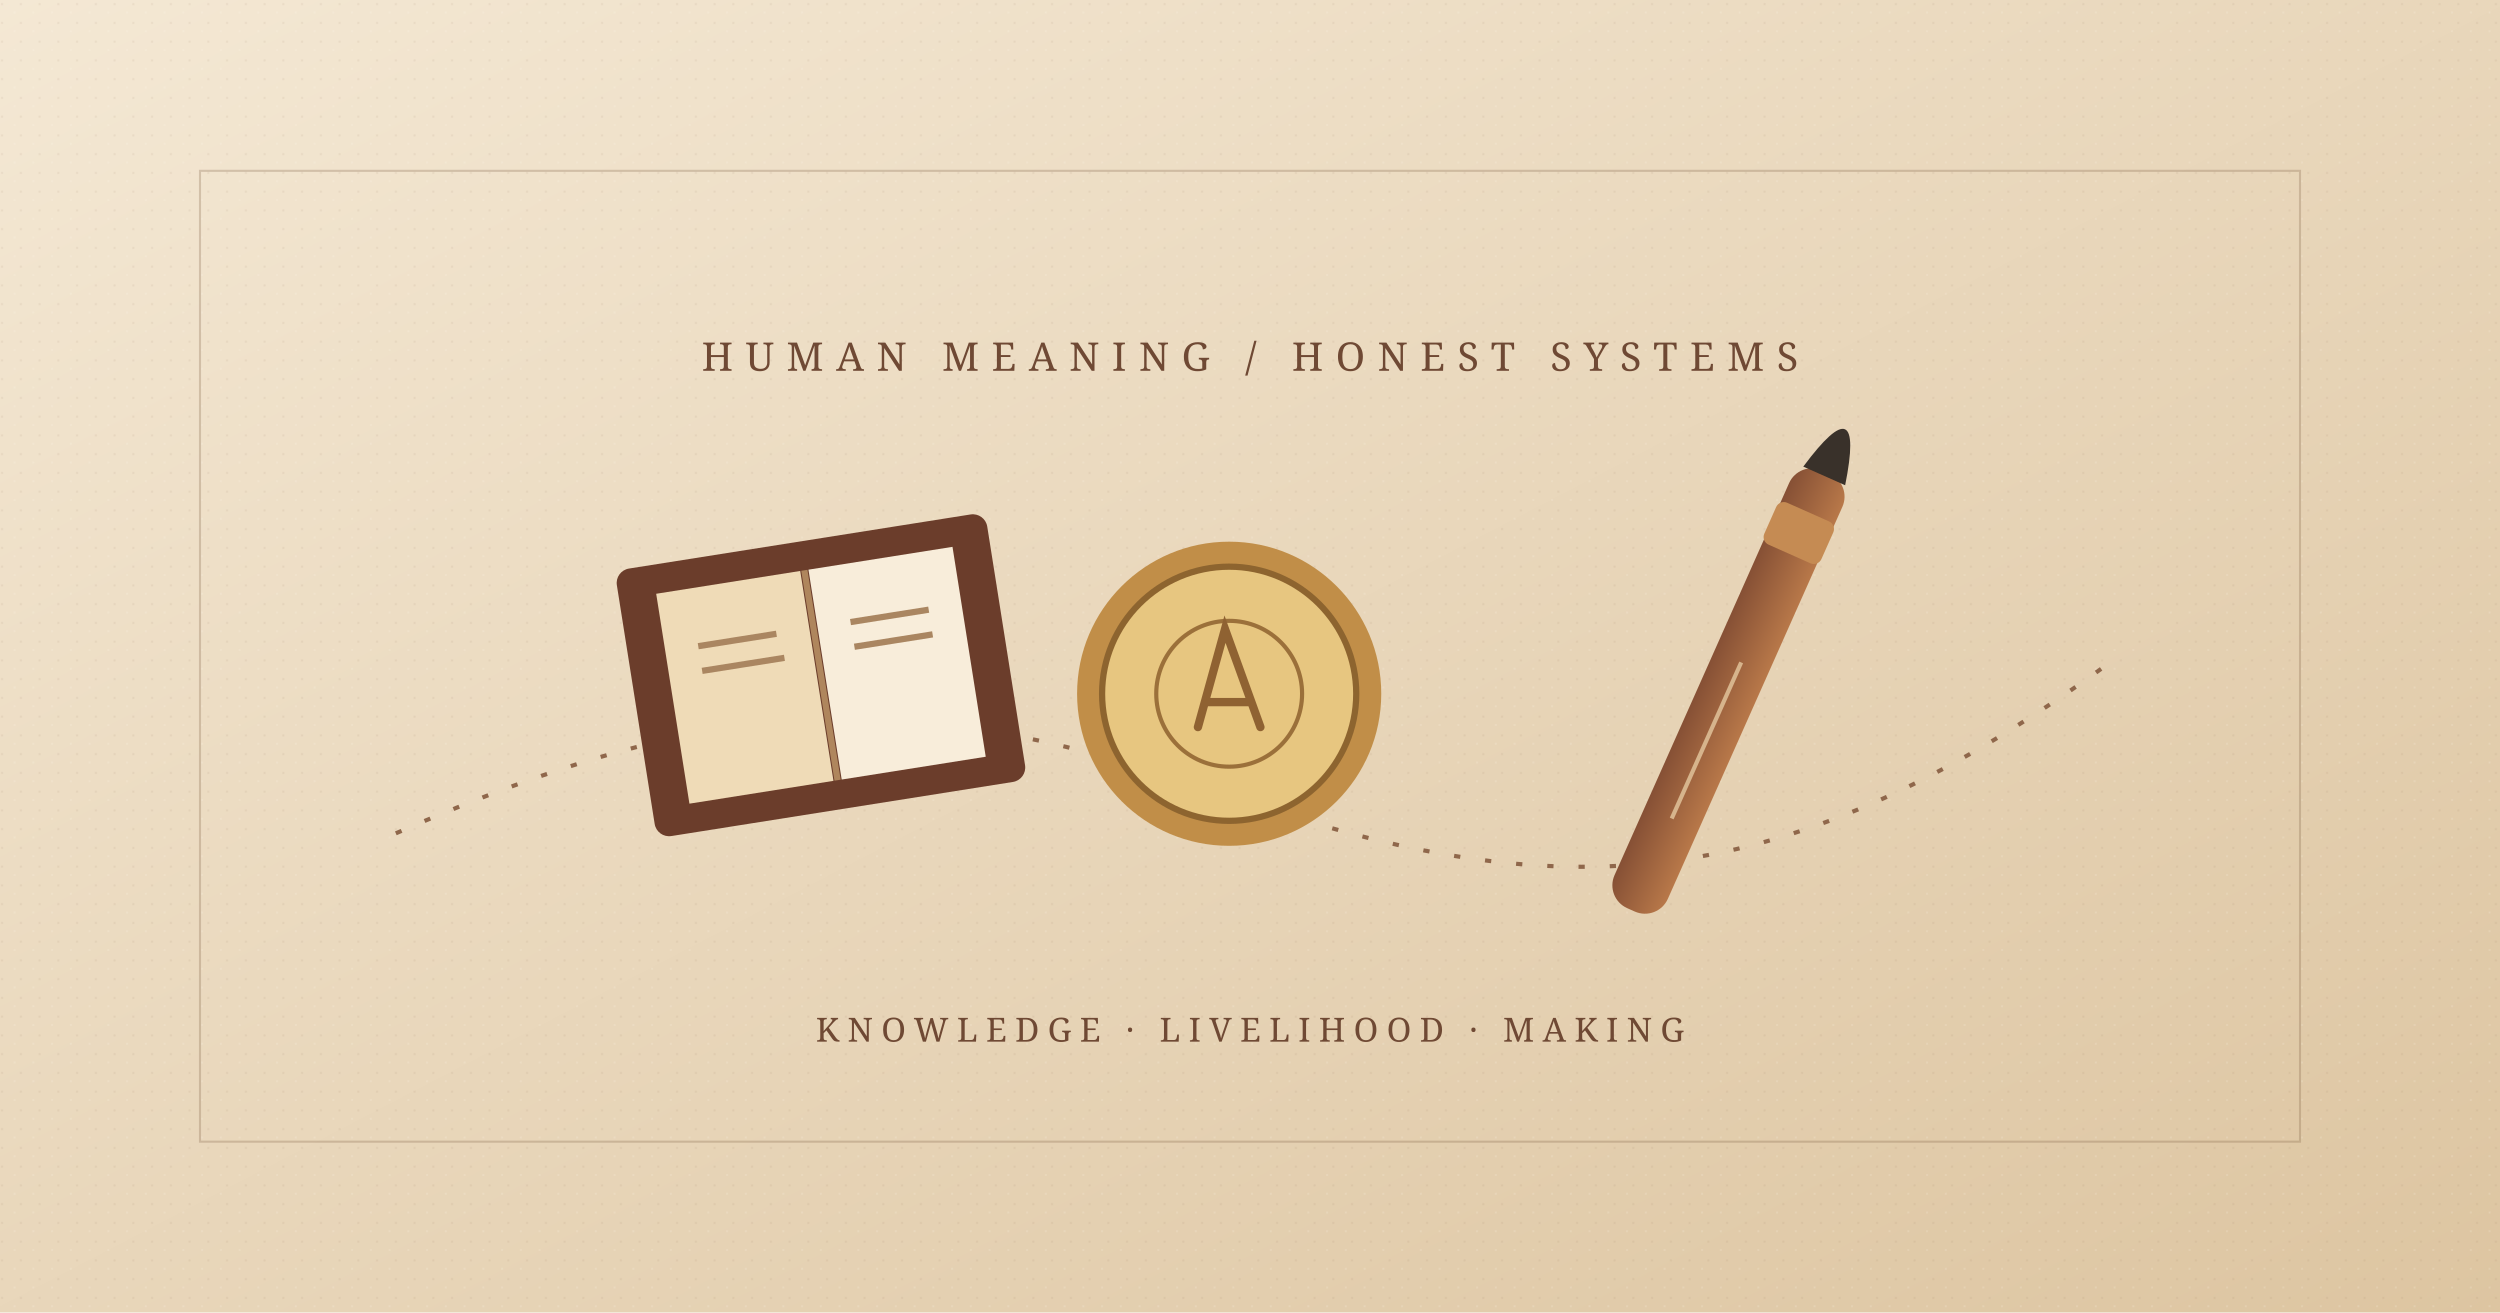
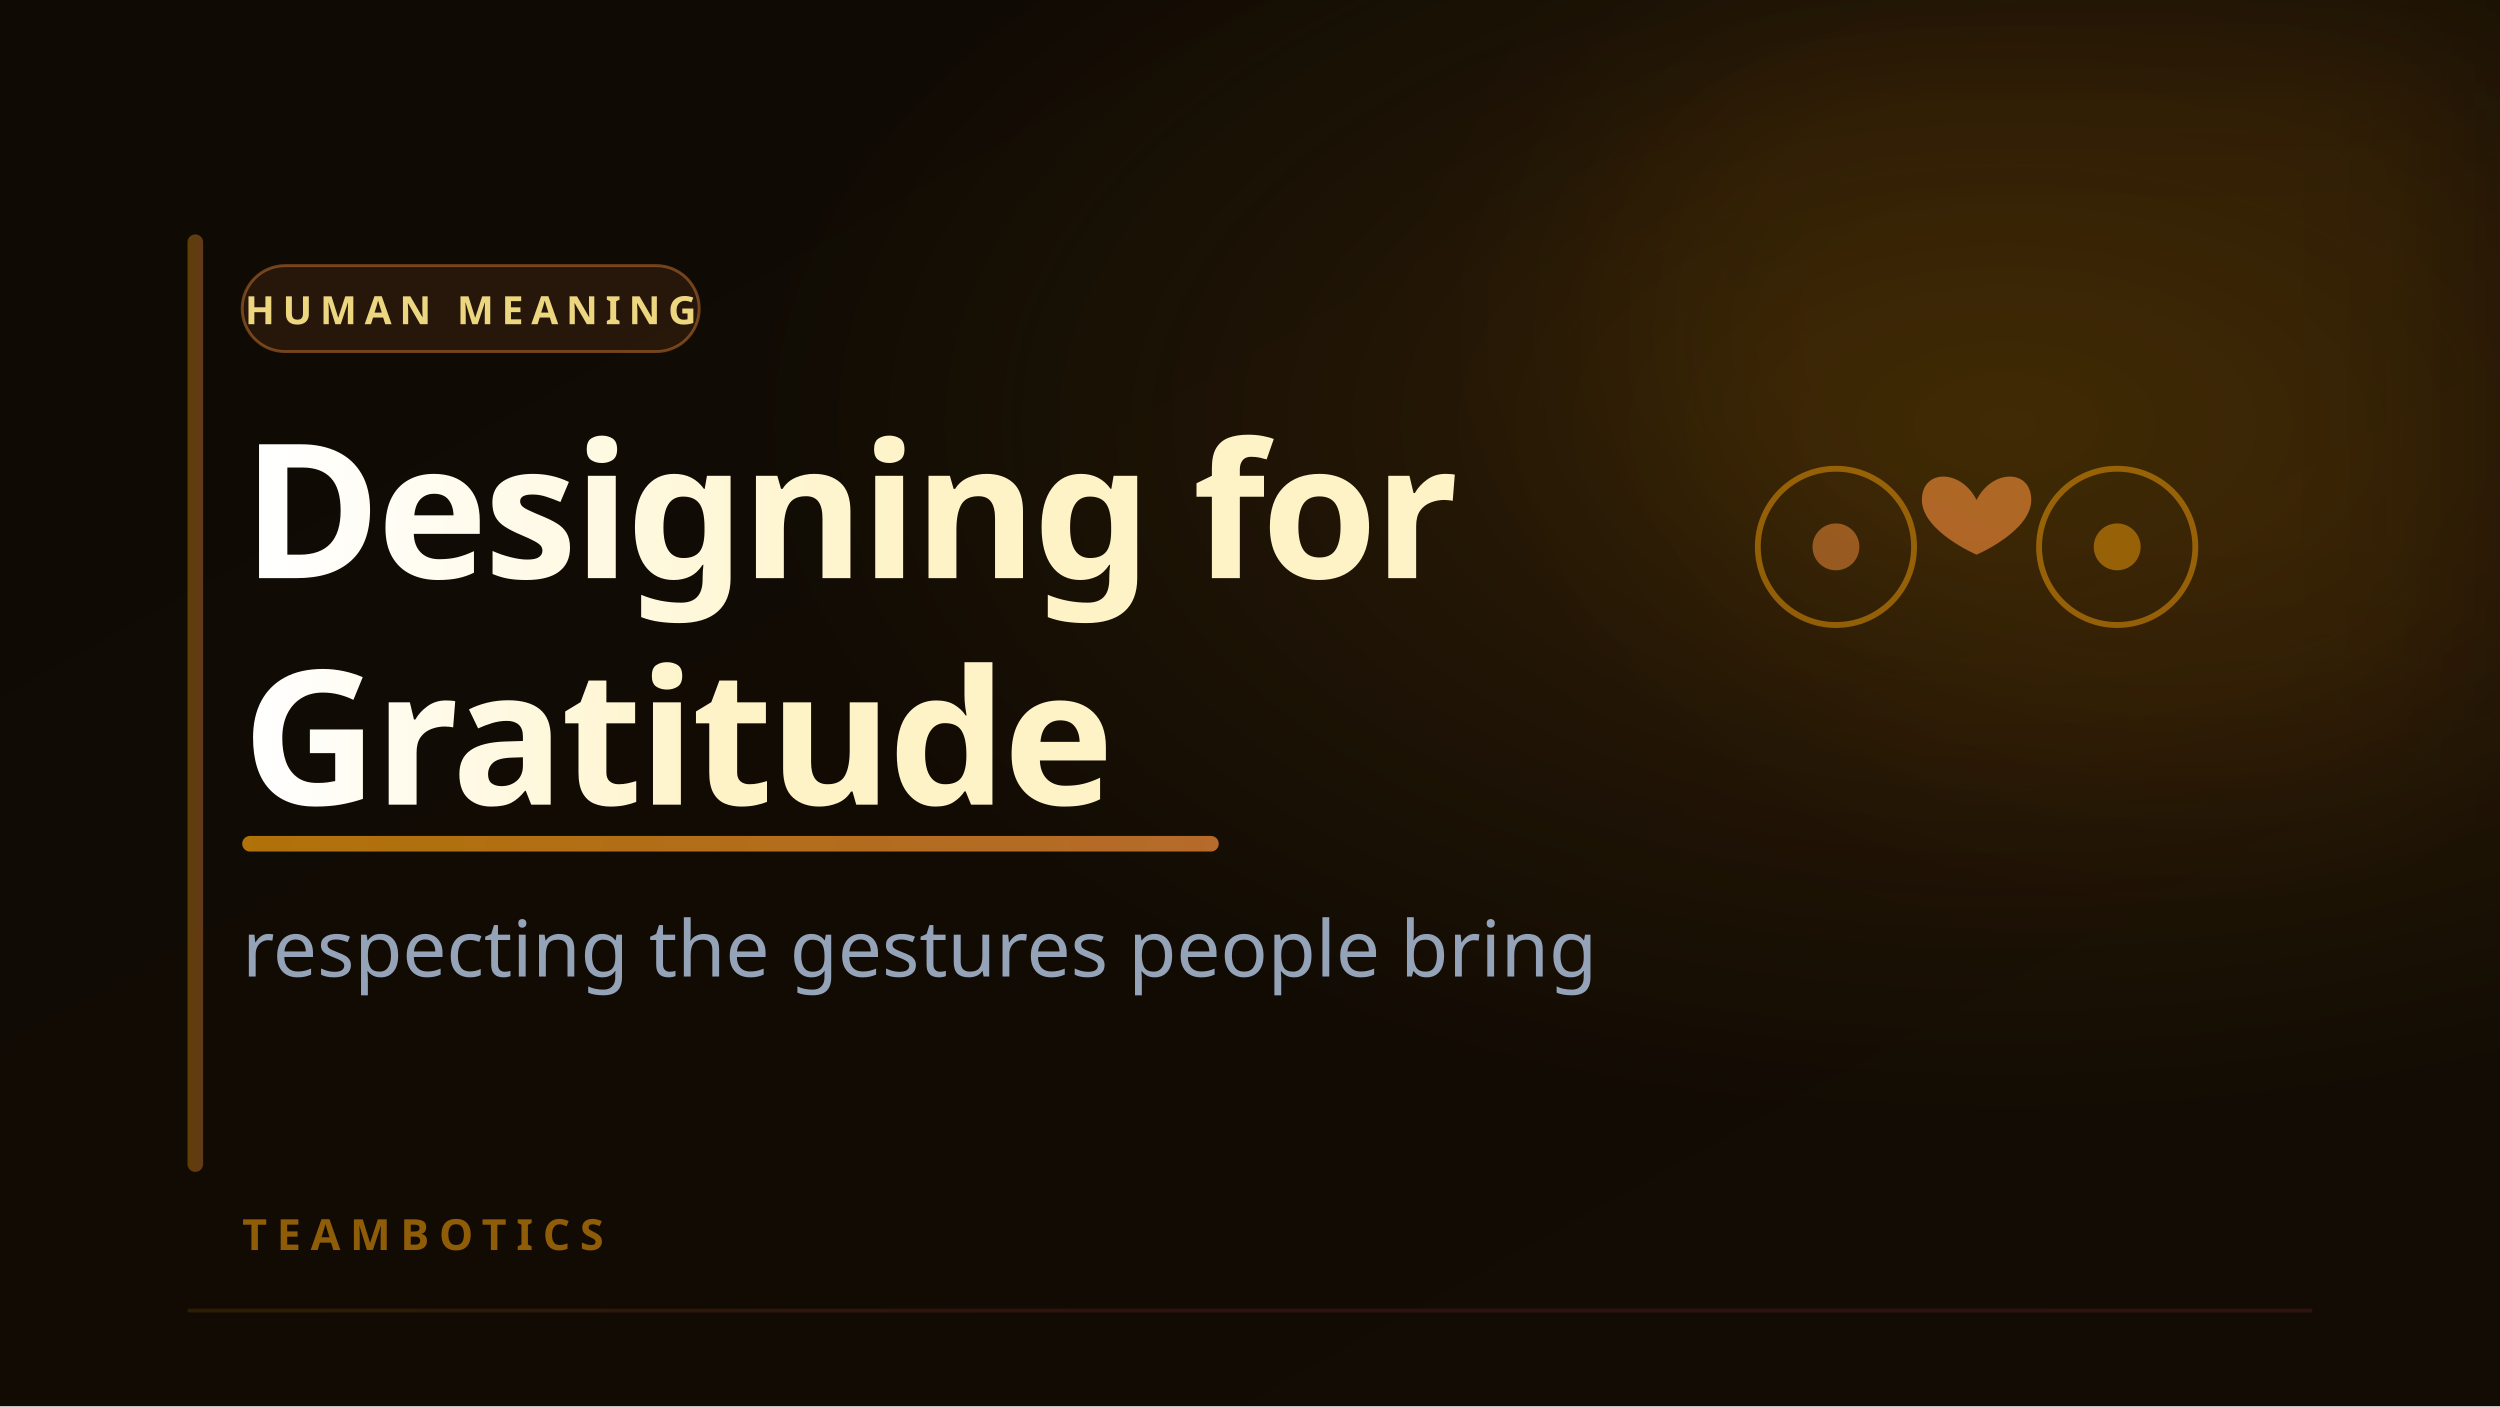
- <svg xmlns="http://www.w3.org/2000/svg" viewBox="0 0 1200 630" role="img" aria-labelledby="title desc">
+ <svg xmlns="http://www.w3.org/2000/svg" viewBox="0 0 640 360" width="640" height="360" role="img" aria-label="Designing for Gratitude in Human-AI Interaction">
  <defs>
-     <linearGradient id="paper" x2="1" y2="1">
-       <stop stop-color="#f4e8d4" />
-       <stop offset="1" stop-color="#ddc5a1" />
+     <linearGradient id="bg" x1="0" y1="0" x2="1" y2="1">
+       <stop offset="0%" stop-color="#0f0a04" />
+       <stop offset="100%" stop-color="#130c04" />
    </linearGradient>
-     <linearGradient id="ink" x2="1">
-       <stop stop-color="#865035" />
-       <stop offset="1" stop-color="#b87849" />
+     <linearGradient id="accent" x1="0" y1="0" x2="1" y2="0">
+       <stop offset="0%" stop-color="#f59e0b" />
+       <stop offset="100%" stop-color="#fb923c" />
    </linearGradient>
-     <pattern id="grain" width="9" height="9" patternUnits="userSpaceOnUse">
-       <circle cx="1" cy="2" r=".6" fill="#76543b" opacity=".18" />
-       <circle cx="7" cy="6" r=".45" fill="#fff9ed" opacity=".65" />
-     </pattern>
+     <linearGradient id="blend" x1="0" y1="0" x2="1" y2="0">
+       <stop offset="0%" stop-color="#f59e0b" />
+       <stop offset="50%" stop-color="#f43f5e" />
+       <stop offset="100%" stop-color="#f43f5e" />
+     </linearGradient>
+     <linearGradient id="titleGrad" x1="0" y1="0" x2="1" y2="0">
+       <stop offset="0%" stop-color="#ffffff" />
+       <stop offset="55%" stop-color="#fef3c7" />
+       <stop offset="100%" stop-color="#fef3c7" />
+     </linearGradient>
+     <radialGradient id="glow" cx="80%" cy="30%" r="50%">
+       <stop offset="0%" stop-color="#f59e0b" stop-opacity="0.14" />
+       <stop offset="100%" stop-color="#f59e0b" stop-opacity="0" />
+     </radialGradient>
+     <filter id="blur" x="-20%" y="-20%" width="140%" height="140%">
+       <feGaussianBlur stdDeviation="28" />
+     </filter>
+     <clipPath id="clip">
+       <rect width="640" height="360" />
+     </clipPath>
  </defs>
-   <rect width="1200" height="630" fill="url(#paper)" />
-   <rect width="1200" height="630" fill="url(#grain)" opacity=".36" />
-   <path d="M96 82H1104V548H96z" fill="none" stroke="#76543b" stroke-opacity=".25" />
-   <path d="M190 400C350 330 440 330 590 382S850 436 1010 320" fill="none" stroke="#8f674b" stroke-width="2" stroke-dasharray="3 12" />
-   <g transform="translate(295 274) rotate(-9)">
-     <rect width="180" height="130" rx="7" fill="#6b3d2b" />
-     <path d="M18 14h70v102H18z" fill="#efdbb7" />
-     <path d="M92 14h70v102H92z" fill="#f8edda" />
-     <path d="M90 14v102" stroke="#af865d" stroke-width="3" />
-     <path d="M34 42h38M34 54h40M108 42h38M108 54h38" stroke="#aa8661" stroke-width="3" />
+   <rect width="640" height="360" fill="url(#bg)" />
+   <rect width="640" height="360" fill="url(#glow)" />
+   <ellipse cx="560" cy="85" rx="150" ry="110" fill="#f59e0b" fill-opacity="0.08" filter="url(#blur)" clip-path="url(#clip)" />
+   <g fill="none" stroke="#f59e0b" stroke-width="1.5" stroke-opacity="0.5">
+     <circle cx="470" cy="140" r="20" />
+     <circle cx="542" cy="140" r="20" />
+     <path d="M490 140 h32" stroke="url(#accent)" stroke-width="2.5" />
+     <path d="M506 128 c4-8 14-8 14 0 c0 8-14 14-14 14 s-14-6-14-14 c0-8 10-8 14 0" fill="#fb923c" fill-opacity="0.6" stroke="none" />
+     <circle cx="470" cy="140" r="6" fill="#fb923c" fill-opacity="0.5" stroke="none" />
+     <circle cx="542" cy="140" r="6" fill="#f59e0b" fill-opacity="0.5" stroke="none" />
  </g>
-   <g transform="translate(590 333)">
-     <circle r="73" fill="#c18e48" />
-     <circle r="61" fill="#e7c680" stroke="#8d642f" stroke-width="3" />
-     <circle r="35" fill="none" stroke="#9b703a" stroke-width="2" />
-     <path d="M-15 16l13-47 17 47M-10 4h20" fill="none" stroke="#8f6232" stroke-width="4" stroke-linecap="round" />
-   </g>
-   <g transform="translate(850 286) rotate(24)">
-     <rect x="-14" y="-65" width="28" height="230" rx="12" fill="url(#ink)" />
-     <path d="M-11-63Q0-112 11-63" fill="#39312a" />
-     <rect x="-15" y="-44" width="30" height="22" rx="4" fill="#c58b53" />
-     <path d="M0 35v82" stroke="#eed5ac" stroke-width="2" opacity=".7" />
-   </g>
-   <g fill="#6f4934" font-family="Georgia,serif">
-     <text x="600" y="178" text-anchor="middle" font-size="19" letter-spacing="6">HUMAN MEANING / HONEST SYSTEMS</text>
-     <text x="600" y="500" text-anchor="middle" font-size="16" letter-spacing="4">KNOWLEDGE · LIVELIHOOD · MAKING</text>
-   </g>
+   <rect x="48" y="60" width="4" height="240" rx="2" fill="url(#accent)" fill-opacity="0.35" />
+   <rect x="62" y="68" width="117" height="22" rx="11" fill="#fb923c" fill-opacity="0.1" stroke="#fb923c" stroke-width="0.75" stroke-opacity="0.4" />
+   <text x="120.5" y="83" text-anchor="middle" font-family="ui-sans-serif,system-ui,sans-serif" font-size="10" font-weight="600" letter-spacing="2" fill="#fde68a" fill-opacity="0.92">HUMAN MEANING</text>
+   <text x="62" y="148" font-family="ui-sans-serif,system-ui,sans-serif" font-size="48" font-weight="800" fill="url(#titleGrad)" letter-spacing="-1">Designing for</text>
+   <text x="62" y="206" font-family="ui-sans-serif,system-ui,sans-serif" font-size="48" font-weight="800" fill="url(#titleGrad)" letter-spacing="-1">Gratitude</text>
+   <rect x="62" y="214" width="250" height="4" rx="2" fill="url(#accent)" fill-opacity="0.7" />
+   <text x="62" y="250" font-family="ui-sans-serif,system-ui,sans-serif" font-size="20" font-weight="400" fill="#94a3b8">respecting the gestures people bring</text>
+   <text x="62" y="320" font-family="ui-sans-serif,system-ui,sans-serif" font-size="11" font-weight="600" letter-spacing="2.5" fill="#f59e0b" fill-opacity="0.55">TEAMBOTICS</text>
+   <rect x="48" y="335" width="544" height="1" rx="0.5" fill="url(#blend)" fill-opacity="0.12" />
</svg>
